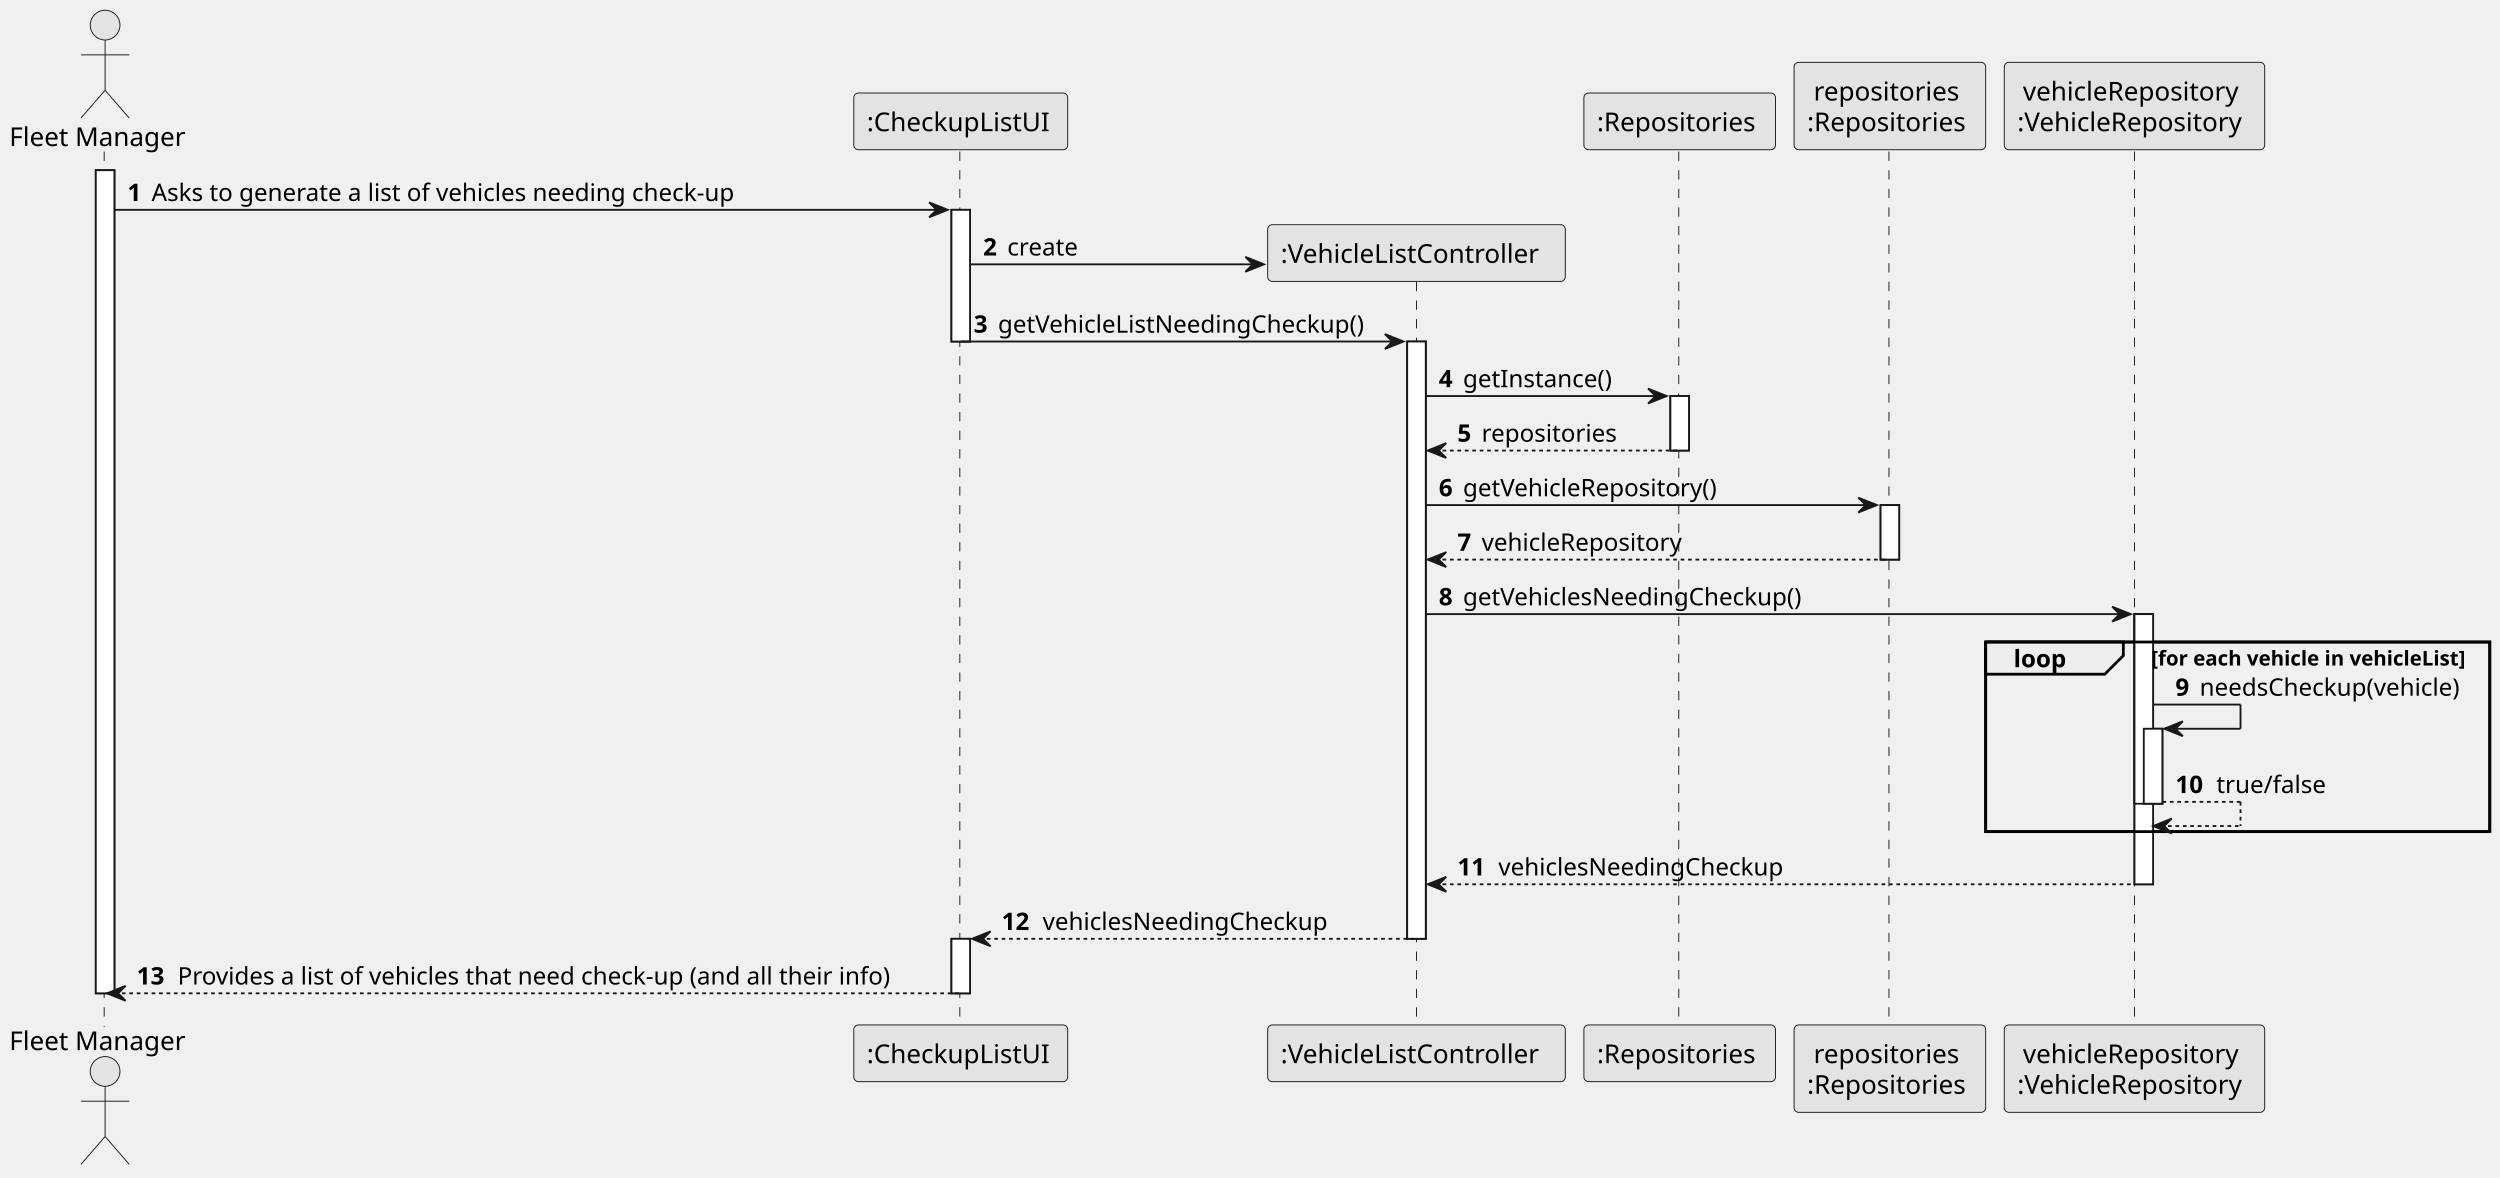
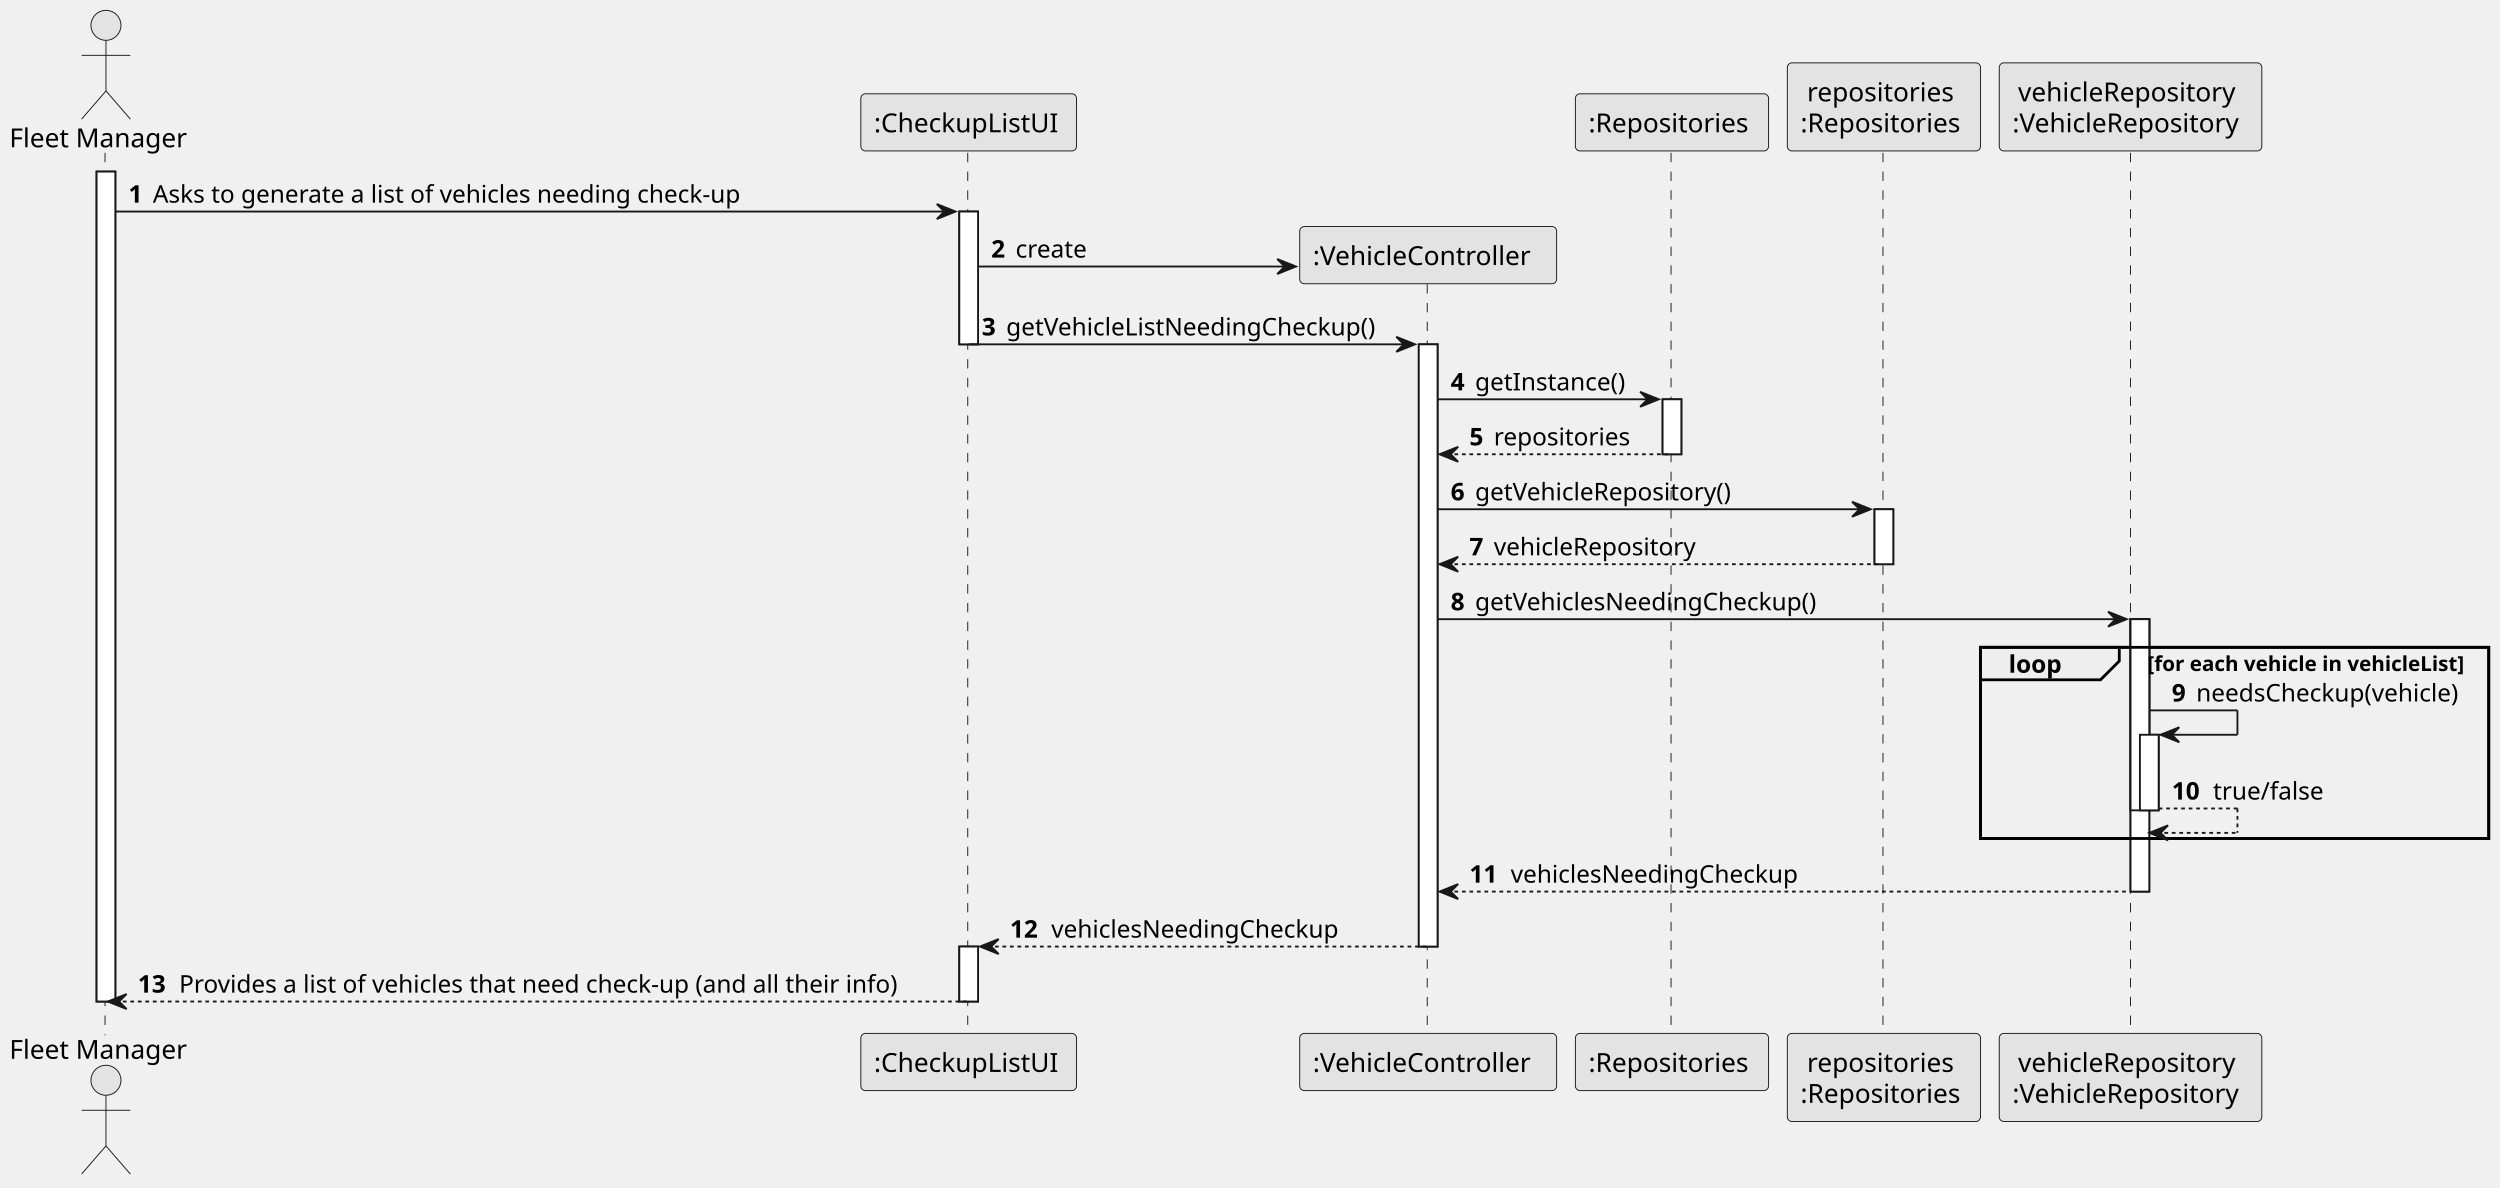
- <svg xmlns="http://www.w3.org/2000/svg" contentStyleType="text/css" height="633px" preserveAspectRatio="none" style="width:1344px;height:633px;background:#FFFFFF;" version="1.1" viewBox="0 0 1344 633" width="1344px" zoomAndPan="magnify">
+ <svg xmlns="http://www.w3.org/2000/svg" contentStyleType="text/css" height="633px" preserveAspectRatio="none" style="width:1333px;height:633px;background:#FFFFFF;" version="1.1" viewBox="0 0 1333 633" width="1333px" zoomAndPan="magnify">
  <defs />
  <g>
    <rect fill="#FFFFFF" height="442.525" style="stroke:#181818;stroke-width:1.0;" width="10" x="51.5" y="91.488" />
    <rect fill="#FFFFFF" height="70.799" style="stroke:#181818;stroke-width:1.0;" width="10" x="511.5" y="112.799" />
    <rect fill="#FFFFFF" height="29.311" style="stroke:#181818;stroke-width:1.0;" width="10" x="511.5" y="504.703" />
    <rect fill="#FFFFFF" height="321.106" style="stroke:#181818;stroke-width:1.0;" width="10" x="756.5" y="183.598" />
-     <rect fill="#FFFFFF" height="29.311" style="stroke:#181818;stroke-width:1.0;" width="10" x="898" y="212.908" />
-     <rect fill="#FFFFFF" height="29.311" style="stroke:#181818;stroke-width:1.0;" width="10" x="1011" y="271.529" />
-     <rect fill="#FFFFFF" height="145.242" style="stroke:#181818;stroke-width:1.0;" width="10" x="1147.5" y="330.15" />
-     <rect fill="#FFFFFF" height="101.932" style="stroke:#181818;stroke-width:1.0;" width="10" x="1147.5" y="330.15" />
-     <rect fill="#FFFFFF" height="40.31" style="stroke:#181818;stroke-width:1.0;" width="10" x="1152.5" y="391.772" />
-     <rect fill="none" height="101.932" style="stroke:#000000;stroke-width:1.5;" width="271" x="1067.5" y="345.15" />
+     <rect fill="#FFFFFF" height="29.311" style="stroke:#181818;stroke-width:1.0;" width="10" x="886.5" y="212.908" />
+     <rect fill="#FFFFFF" height="29.311" style="stroke:#181818;stroke-width:1.0;" width="10" x="999.5" y="271.529" />
+     <rect fill="#FFFFFF" height="145.242" style="stroke:#181818;stroke-width:1.0;" width="10" x="1136" y="330.15" />
+     <rect fill="#FFFFFF" height="101.932" style="stroke:#181818;stroke-width:1.0;" width="10" x="1136" y="330.15" />
+     <rect fill="#FFFFFF" height="40.31" style="stroke:#181818;stroke-width:1.0;" width="10" x="1141" y="391.772" />
+     <rect fill="none" height="101.932" style="stroke:#000000;stroke-width:1.5;" width="271" x="1056" y="345.15" />
    <line style="stroke:#181818;stroke-width:0.5;stroke-dasharray:5.0,5.0;" x1="56" x2="56" y1="81.488" y2="552.014" />
    <line style="stroke:#181818;stroke-width:0.5;stroke-dasharray:5.0,5.0;" x1="516" x2="516" y1="81.488" y2="552.014" />
-     <line style="stroke:#181818;stroke-width:0.5;stroke-dasharray:5.0,5.0;" x1="761.5" x2="761.5" y1="151.543" y2="552.014" />
-     <line style="stroke:#181818;stroke-width:0.5;stroke-dasharray:5.0,5.0;" x1="902.5" x2="902.5" y1="81.488" y2="552.014" />
-     <line style="stroke:#181818;stroke-width:0.5;stroke-dasharray:5.0,5.0;" x1="1015.5" x2="1015.5" y1="81.488" y2="552.014" />
-     <line style="stroke:#181818;stroke-width:0.5;stroke-dasharray:5.0,5.0;" x1="1147.5" x2="1147.5" y1="81.488" y2="552.014" />
+     <line style="stroke:#181818;stroke-width:0.5;stroke-dasharray:5.0,5.0;" x1="761" x2="761" y1="151.543" y2="552.014" />
+     <line style="stroke:#181818;stroke-width:0.5;stroke-dasharray:5.0,5.0;" x1="891" x2="891" y1="81.488" y2="552.014" />
+     <line style="stroke:#181818;stroke-width:0.5;stroke-dasharray:5.0,5.0;" x1="1004" x2="1004" y1="81.488" y2="552.014" />
+     <line style="stroke:#181818;stroke-width:0.5;stroke-dasharray:5.0,5.0;" x1="1136" x2="1136" y1="81.488" y2="552.014" />
    <text fill="#000000" font-family="sans-serif" font-size="14" lengthAdjust="spacing" textLength="97" x="5" y="78.535">Fleet Manager</text>
    <ellipse cx="56.5" cy="13.5" fill="#E3E3E3" rx="8" ry="8" style="stroke:#181818;stroke-width:0.5;" />
    <path d="M56.5,21.5 L56.5,48.5 M43.5,29.5 L69.5,29.5 M56.5,48.5 L43.5,63.5 M56.5,48.5 L69.5,63.5 " fill="none" style="stroke:#181818;stroke-width:0.5;" />
    <text fill="#000000" font-family="sans-serif" font-size="14" lengthAdjust="spacing" textLength="97" x="5" y="564.549">Fleet Manager</text>
    <ellipse cx="56.5" cy="576.002" fill="#E3E3E3" rx="8" ry="8" style="stroke:#181818;stroke-width:0.5;" />
    <path d="M56.5,584.002 L56.5,611.002 M43.5,592.002 L69.5,592.002 M56.5,611.002 L43.5,626.002 M56.5,611.002 L69.5,626.002 " fill="none" style="stroke:#181818;stroke-width:0.5;" />
    <rect fill="#E3E3E3" height="30.488" rx="2.5" ry="2.5" style="stroke:#181818;stroke-width:0.5;" width="115" x="459" y="50" />
    <text fill="#000000" font-family="sans-serif" font-size="14" lengthAdjust="spacing" textLength="101" x="466" y="70.535">:CheckupListUI</text>
    <rect fill="#E3E3E3" height="30.488" rx="2.5" ry="2.5" style="stroke:#181818;stroke-width:0.5;" width="115" x="459" y="551.014" />
    <text fill="#000000" font-family="sans-serif" font-size="14" lengthAdjust="spacing" textLength="101" x="466" y="571.549">:CheckupListUI</text>
-     <rect fill="#E3E3E3" height="30.488" rx="2.5" ry="2.5" style="stroke:#181818;stroke-width:0.5;" width="160" x="681.5" y="551.014" />
-     <text fill="#000000" font-family="sans-serif" font-size="14" lengthAdjust="spacing" textLength="146" x="688.5" y="571.549">:VehicleListController</text>
-     <rect fill="#E3E3E3" height="30.488" rx="2.5" ry="2.5" style="stroke:#181818;stroke-width:0.5;" width="103" x="851.5" y="50" />
-     <text fill="#000000" font-family="sans-serif" font-size="14" lengthAdjust="spacing" textLength="89" x="858.5" y="70.535">:Repositories</text>
-     <rect fill="#E3E3E3" height="30.488" rx="2.5" ry="2.5" style="stroke:#181818;stroke-width:0.5;" width="103" x="851.5" y="551.014" />
-     <text fill="#000000" font-family="sans-serif" font-size="14" lengthAdjust="spacing" textLength="89" x="858.5" y="571.549">:Repositories</text>
-     <rect fill="#E3E3E3" height="46.977" rx="2.5" ry="2.5" style="stroke:#181818;stroke-width:0.5;" width="103" x="964.5" y="33.512" />
-     <text fill="#000000" font-family="sans-serif" font-size="14" lengthAdjust="spacing" textLength="82" x="975" y="54.047">repositories</text>
-     <text fill="#000000" font-family="sans-serif" font-size="14" lengthAdjust="spacing" textLength="89" x="971.5" y="70.535">:Repositories</text>
-     <rect fill="#E3E3E3" height="46.977" rx="2.5" ry="2.5" style="stroke:#181818;stroke-width:0.5;" width="103" x="964.5" y="551.014" />
-     <text fill="#000000" font-family="sans-serif" font-size="14" lengthAdjust="spacing" textLength="82" x="975" y="571.549">repositories</text>
-     <text fill="#000000" font-family="sans-serif" font-size="14" lengthAdjust="spacing" textLength="89" x="971.5" y="588.037">:Repositories</text>
-     <rect fill="#E3E3E3" height="46.977" rx="2.5" ry="2.5" style="stroke:#181818;stroke-width:0.5;" width="140" x="1077.5" y="33.512" />
-     <text fill="#000000" font-family="sans-serif" font-size="14" lengthAdjust="spacing" textLength="120" x="1087.5" y="54.047">vehicleRepository</text>
-     <text fill="#000000" font-family="sans-serif" font-size="14" lengthAdjust="spacing" textLength="126" x="1084.5" y="70.535">:VehicleRepository</text>
-     <rect fill="#E3E3E3" height="46.977" rx="2.5" ry="2.5" style="stroke:#181818;stroke-width:0.5;" width="140" x="1077.5" y="551.014" />
-     <text fill="#000000" font-family="sans-serif" font-size="14" lengthAdjust="spacing" textLength="120" x="1087.5" y="571.549">vehicleRepository</text>
-     <text fill="#000000" font-family="sans-serif" font-size="14" lengthAdjust="spacing" textLength="126" x="1084.5" y="588.037">:VehicleRepository</text>
+     <rect fill="#E3E3E3" height="30.488" rx="2.5" ry="2.5" style="stroke:#181818;stroke-width:0.5;" width="137" x="693" y="551.014" />
+     <text fill="#000000" font-family="sans-serif" font-size="14" lengthAdjust="spacing" textLength="123" x="700" y="571.549">:VehicleController</text>
+     <rect fill="#E3E3E3" height="30.488" rx="2.5" ry="2.5" style="stroke:#181818;stroke-width:0.5;" width="103" x="840" y="50" />
+     <text fill="#000000" font-family="sans-serif" font-size="14" lengthAdjust="spacing" textLength="89" x="847" y="70.535">:Repositories</text>
+     <rect fill="#E3E3E3" height="30.488" rx="2.5" ry="2.5" style="stroke:#181818;stroke-width:0.5;" width="103" x="840" y="551.014" />
+     <text fill="#000000" font-family="sans-serif" font-size="14" lengthAdjust="spacing" textLength="89" x="847" y="571.549">:Repositories</text>
+     <rect fill="#E3E3E3" height="46.977" rx="2.5" ry="2.5" style="stroke:#181818;stroke-width:0.5;" width="103" x="953" y="33.512" />
+     <text fill="#000000" font-family="sans-serif" font-size="14" lengthAdjust="spacing" textLength="82" x="963.5" y="54.047">repositories</text>
+     <text fill="#000000" font-family="sans-serif" font-size="14" lengthAdjust="spacing" textLength="89" x="960" y="70.535">:Repositories</text>
+     <rect fill="#E3E3E3" height="46.977" rx="2.5" ry="2.5" style="stroke:#181818;stroke-width:0.5;" width="103" x="953" y="551.014" />
+     <text fill="#000000" font-family="sans-serif" font-size="14" lengthAdjust="spacing" textLength="82" x="963.5" y="571.549">repositories</text>
+     <text fill="#000000" font-family="sans-serif" font-size="14" lengthAdjust="spacing" textLength="89" x="960" y="588.037">:Repositories</text>
+     <rect fill="#E3E3E3" height="46.977" rx="2.5" ry="2.5" style="stroke:#181818;stroke-width:0.5;" width="140" x="1066" y="33.512" />
+     <text fill="#000000" font-family="sans-serif" font-size="14" lengthAdjust="spacing" textLength="120" x="1076" y="54.047">vehicleRepository</text>
+     <text fill="#000000" font-family="sans-serif" font-size="14" lengthAdjust="spacing" textLength="126" x="1073" y="70.535">:VehicleRepository</text>
+     <rect fill="#E3E3E3" height="46.977" rx="2.5" ry="2.5" style="stroke:#181818;stroke-width:0.5;" width="140" x="1066" y="551.014" />
+     <text fill="#000000" font-family="sans-serif" font-size="14" lengthAdjust="spacing" textLength="120" x="1076" y="571.549">vehicleRepository</text>
+     <text fill="#000000" font-family="sans-serif" font-size="14" lengthAdjust="spacing" textLength="126" x="1073" y="588.037">:VehicleRepository</text>
    <rect fill="#FFFFFF" height="442.525" style="stroke:#181818;stroke-width:1.0;" width="10" x="51.5" y="91.488" />
    <rect fill="#FFFFFF" height="70.799" style="stroke:#181818;stroke-width:1.0;" width="10" x="511.5" y="112.799" />
    <rect fill="#FFFFFF" height="29.311" style="stroke:#181818;stroke-width:1.0;" width="10" x="511.5" y="504.703" />
    <rect fill="#FFFFFF" height="321.106" style="stroke:#181818;stroke-width:1.0;" width="10" x="756.5" y="183.598" />
-     <rect fill="#FFFFFF" height="29.311" style="stroke:#181818;stroke-width:1.0;" width="10" x="898" y="212.908" />
-     <rect fill="#FFFFFF" height="29.311" style="stroke:#181818;stroke-width:1.0;" width="10" x="1011" y="271.529" />
-     <rect fill="#FFFFFF" height="145.242" style="stroke:#181818;stroke-width:1.0;" width="10" x="1147.5" y="330.15" />
-     <rect fill="#FFFFFF" height="101.932" style="stroke:#181818;stroke-width:1.0;" width="10" x="1147.5" y="330.15" />
-     <rect fill="#FFFFFF" height="40.31" style="stroke:#181818;stroke-width:1.0;" width="10" x="1152.5" y="391.772" />
+     <rect fill="#FFFFFF" height="29.311" style="stroke:#181818;stroke-width:1.0;" width="10" x="886.5" y="212.908" />
+     <rect fill="#FFFFFF" height="29.311" style="stroke:#181818;stroke-width:1.0;" width="10" x="999.5" y="271.529" />
+     <rect fill="#FFFFFF" height="145.242" style="stroke:#181818;stroke-width:1.0;" width="10" x="1136" y="330.15" />
+     <rect fill="#FFFFFF" height="101.932" style="stroke:#181818;stroke-width:1.0;" width="10" x="1136" y="330.15" />
+     <rect fill="#FFFFFF" height="40.31" style="stroke:#181818;stroke-width:1.0;" width="10" x="1141" y="391.772" />
    <polygon fill="#181818" points="499.5,108.799,509.5,112.799,499.5,116.799,503.5,112.799" style="stroke:#181818;stroke-width:1.0;" />
    <line style="stroke:#181818;stroke-width:1.0;" x1="61.5" x2="505.5" y1="112.799" y2="112.799" />
    <text fill="#000000" font-family="sans-serif" font-size="13" font-weight="bold" lengthAdjust="spacing" textLength="9" x="68.5" y="108.057">1</text>
    <text fill="#000000" font-family="sans-serif" font-size="13" lengthAdjust="spacing" textLength="332" x="81.5" y="108.057">Asks to generate a list of vehicles needing check-up</text>
-     <polygon fill="#181818" points="669.5,138.109,679.5,142.109,669.5,146.109,673.5,142.109" style="stroke:#181818;stroke-width:1.0;" />
-     <line style="stroke:#181818;stroke-width:1.0;" x1="521.5" x2="675.5" y1="142.109" y2="142.109" />
+     <polygon fill="#181818" points="681,138.109,691,142.109,681,146.109,685,142.109" style="stroke:#181818;stroke-width:1.0;" />
+     <line style="stroke:#181818;stroke-width:1.0;" x1="521.5" x2="687" y1="142.109" y2="142.109" />
    <text fill="#000000" font-family="sans-serif" font-size="13" font-weight="bold" lengthAdjust="spacing" textLength="9" x="528.5" y="137.367">2</text>
    <text fill="#000000" font-family="sans-serif" font-size="13" lengthAdjust="spacing" textLength="38" x="541.5" y="137.367">create</text>
-     <rect fill="#E3E3E3" height="30.488" rx="2.5" ry="2.5" style="stroke:#181818;stroke-width:0.5;" width="160" x="681.5" y="120.799" />
-     <text fill="#000000" font-family="sans-serif" font-size="14" lengthAdjust="spacing" textLength="146" x="688.5" y="141.334">:VehicleListController</text>
+     <rect fill="#E3E3E3" height="30.488" rx="2.5" ry="2.5" style="stroke:#181818;stroke-width:0.5;" width="137" x="693" y="120.799" />
+     <text fill="#000000" font-family="sans-serif" font-size="14" lengthAdjust="spacing" textLength="123" x="700" y="141.334">:VehicleController</text>
    <polygon fill="#181818" points="744.5,179.598,754.5,183.598,744.5,187.598,748.5,183.598" style="stroke:#181818;stroke-width:1.0;" />
    <line style="stroke:#181818;stroke-width:1.0;" x1="516.5" x2="750.5" y1="183.598" y2="183.598" />
    <text fill="#000000" font-family="sans-serif" font-size="13" font-weight="bold" lengthAdjust="spacing" textLength="9" x="523.5" y="178.856">3</text>
    <text fill="#000000" font-family="sans-serif" font-size="13" lengthAdjust="spacing" textLength="203" x="536.5" y="178.856">getVehicleListNeedingCheckup()</text>
-     <polygon fill="#181818" points="886,208.908,896,212.908,886,216.908,890,212.908" style="stroke:#181818;stroke-width:1.0;" />
-     <line style="stroke:#181818;stroke-width:1.0;" x1="766.5" x2="892" y1="212.908" y2="212.908" />
+     <polygon fill="#181818" points="874.5,208.908,884.5,212.908,874.5,216.908,878.5,212.908" style="stroke:#181818;stroke-width:1.0;" />
+     <line style="stroke:#181818;stroke-width:1.0;" x1="766.5" x2="880.5" y1="212.908" y2="212.908" />
    <text fill="#000000" font-family="sans-serif" font-size="13" font-weight="bold" lengthAdjust="spacing" textLength="9" x="773.5" y="208.166">4</text>
    <text fill="#000000" font-family="sans-serif" font-size="13" lengthAdjust="spacing" textLength="81" x="786.5" y="208.166">getInstance()</text>
    <polygon fill="#181818" points="777.5,238.219,767.5,242.219,777.5,246.219,773.5,242.219" style="stroke:#181818;stroke-width:1.0;" />
-     <line style="stroke:#181818;stroke-width:1.0;stroke-dasharray:2.0,2.0;" x1="771.5" x2="902" y1="242.219" y2="242.219" />
+     <line style="stroke:#181818;stroke-width:1.0;stroke-dasharray:2.0,2.0;" x1="771.5" x2="890.5" y1="242.219" y2="242.219" />
    <text fill="#000000" font-family="sans-serif" font-size="13" font-weight="bold" lengthAdjust="spacing" textLength="9" x="783.5" y="237.477">5</text>
    <text fill="#000000" font-family="sans-serif" font-size="13" lengthAdjust="spacing" textLength="75" x="796.5" y="237.477">repositories</text>
-     <polygon fill="#181818" points="999,267.529,1009,271.529,999,275.529,1003,271.529" style="stroke:#181818;stroke-width:1.0;" />
-     <line style="stroke:#181818;stroke-width:1.0;" x1="766.5" x2="1005" y1="271.529" y2="271.529" />
+     <polygon fill="#181818" points="987.5,267.529,997.5,271.529,987.5,275.529,991.5,271.529" style="stroke:#181818;stroke-width:1.0;" />
+     <line style="stroke:#181818;stroke-width:1.0;" x1="766.5" x2="993.5" y1="271.529" y2="271.529" />
    <text fill="#000000" font-family="sans-serif" font-size="13" font-weight="bold" lengthAdjust="spacing" textLength="9" x="773.5" y="266.787">6</text>
    <text fill="#000000" font-family="sans-serif" font-size="13" lengthAdjust="spacing" textLength="140" x="786.5" y="266.787">getVehicleRepository()</text>
    <polygon fill="#181818" points="777.5,296.84,767.5,300.84,777.5,304.84,773.5,300.84" style="stroke:#181818;stroke-width:1.0;" />
-     <line style="stroke:#181818;stroke-width:1.0;stroke-dasharray:2.0,2.0;" x1="771.5" x2="1015" y1="300.84" y2="300.84" />
+     <line style="stroke:#181818;stroke-width:1.0;stroke-dasharray:2.0,2.0;" x1="771.5" x2="1003.5" y1="300.84" y2="300.84" />
    <text fill="#000000" font-family="sans-serif" font-size="13" font-weight="bold" lengthAdjust="spacing" textLength="9" x="783.5" y="296.098">7</text>
    <text fill="#000000" font-family="sans-serif" font-size="13" lengthAdjust="spacing" textLength="111" x="796.5" y="296.098">vehicleRepository</text>
-     <polygon fill="#181818" points="1135.5,326.15,1145.5,330.15,1135.5,334.15,1139.5,330.15" style="stroke:#181818;stroke-width:1.0;" />
-     <line style="stroke:#181818;stroke-width:1.0;" x1="766.5" x2="1141.5" y1="330.15" y2="330.15" />
+     <polygon fill="#181818" points="1124,326.15,1134,330.15,1124,334.15,1128,330.15" style="stroke:#181818;stroke-width:1.0;" />
+     <line style="stroke:#181818;stroke-width:1.0;" x1="766.5" x2="1130" y1="330.15" y2="330.15" />
    <text fill="#000000" font-family="sans-serif" font-size="13" font-weight="bold" lengthAdjust="spacing" textLength="9" x="773.5" y="325.408">8</text>
    <text fill="#000000" font-family="sans-serif" font-size="13" lengthAdjust="spacing" textLength="187" x="786.5" y="325.408">getVehiclesNeedingCheckup()</text>
-     <path d="M1067.5,345.15 L1141.5,345.15 L1141.5,352.461 L1131.5,362.461 L1067.5,362.461 L1067.5,345.15 " fill="#EEEEEE" style="stroke:#000000;stroke-width:1.5;" />
-     <rect fill="none" height="101.932" style="stroke:#000000;stroke-width:1.5;" width="271" x="1067.5" y="345.15" />
-     <text fill="#000000" font-family="sans-serif" font-size="13" font-weight="bold" lengthAdjust="spacing" textLength="29" x="1082.5" y="358.719">loop</text>
-     <text fill="#000000" font-family="sans-serif" font-size="11" font-weight="bold" lengthAdjust="spacing" textLength="177" x="1156.5" y="357.785">[for each vehicle in vehicleList]</text>
-     <line style="stroke:#181818;stroke-width:1.0;" x1="1157.5" x2="1204.5" y1="378.772" y2="378.772" />
-     <line style="stroke:#181818;stroke-width:1.0;" x1="1204.5" x2="1204.5" y1="378.772" y2="391.772" />
-     <line style="stroke:#181818;stroke-width:1.0;" x1="1163.5" x2="1204.5" y1="391.772" y2="391.772" />
-     <polygon fill="#181818" points="1173.5,387.772,1163.5,391.772,1173.5,395.772,1169.5,391.772" style="stroke:#181818;stroke-width:1.0;" />
-     <text fill="#000000" font-family="sans-serif" font-size="13" font-weight="bold" lengthAdjust="spacing" textLength="9" x="1169.5" y="374.029">9</text>
-     <text fill="#000000" font-family="sans-serif" font-size="13" lengthAdjust="spacing" textLength="144" x="1182.5" y="374.029">needsCheckup(vehicle)</text>
-     <line style="stroke:#181818;stroke-width:1.0;stroke-dasharray:2.0,2.0;" x1="1162.5" x2="1204.5" y1="431.082" y2="431.082" />
-     <line style="stroke:#181818;stroke-width:1.0;stroke-dasharray:2.0,2.0;" x1="1204.5" x2="1204.5" y1="431.082" y2="444.082" />
-     <line style="stroke:#181818;stroke-width:1.0;stroke-dasharray:2.0,2.0;" x1="1157.5" x2="1204.5" y1="444.082" y2="444.082" />
-     <polygon fill="#181818" points="1167.5,440.082,1157.5,444.082,1167.5,448.082,1163.5,444.082" style="stroke:#181818;stroke-width:1.0;" />
-     <text fill="#000000" font-family="sans-serif" font-size="13" font-weight="bold" lengthAdjust="spacing" textLength="18" x="1169.5" y="426.34">10</text>
-     <text fill="#000000" font-family="sans-serif" font-size="13" lengthAdjust="spacing" textLength="62" x="1191.5" y="426.34">true/false</text>
+     <path d="M1056,345.15 L1130,345.15 L1130,352.461 L1120,362.461 L1056,362.461 L1056,345.15 " fill="#EEEEEE" style="stroke:#000000;stroke-width:1.5;" />
+     <rect fill="none" height="101.932" style="stroke:#000000;stroke-width:1.5;" width="271" x="1056" y="345.15" />
+     <text fill="#000000" font-family="sans-serif" font-size="13" font-weight="bold" lengthAdjust="spacing" textLength="29" x="1071" y="358.719">loop</text>
+     <text fill="#000000" font-family="sans-serif" font-size="11" font-weight="bold" lengthAdjust="spacing" textLength="177" x="1145" y="357.785">[for each vehicle in vehicleList]</text>
+     <line style="stroke:#181818;stroke-width:1.0;" x1="1146" x2="1193" y1="378.772" y2="378.772" />
+     <line style="stroke:#181818;stroke-width:1.0;" x1="1193" x2="1193" y1="378.772" y2="391.772" />
+     <line style="stroke:#181818;stroke-width:1.0;" x1="1152" x2="1193" y1="391.772" y2="391.772" />
+     <polygon fill="#181818" points="1162,387.772,1152,391.772,1162,395.772,1158,391.772" style="stroke:#181818;stroke-width:1.0;" />
+     <text fill="#000000" font-family="sans-serif" font-size="13" font-weight="bold" lengthAdjust="spacing" textLength="9" x="1158" y="374.029">9</text>
+     <text fill="#000000" font-family="sans-serif" font-size="13" lengthAdjust="spacing" textLength="144" x="1171" y="374.029">needsCheckup(vehicle)</text>
+     <line style="stroke:#181818;stroke-width:1.0;stroke-dasharray:2.0,2.0;" x1="1151" x2="1193" y1="431.082" y2="431.082" />
+     <line style="stroke:#181818;stroke-width:1.0;stroke-dasharray:2.0,2.0;" x1="1193" x2="1193" y1="431.082" y2="444.082" />
+     <line style="stroke:#181818;stroke-width:1.0;stroke-dasharray:2.0,2.0;" x1="1146" x2="1193" y1="444.082" y2="444.082" />
+     <polygon fill="#181818" points="1156,440.082,1146,444.082,1156,448.082,1152,444.082" style="stroke:#181818;stroke-width:1.0;" />
+     <text fill="#000000" font-family="sans-serif" font-size="13" font-weight="bold" lengthAdjust="spacing" textLength="18" x="1158" y="426.34">10</text>
+     <text fill="#000000" font-family="sans-serif" font-size="13" lengthAdjust="spacing" textLength="62" x="1180" y="426.34">true/false</text>
    <polygon fill="#181818" points="777.5,471.393,767.5,475.393,777.5,479.393,773.5,475.393" style="stroke:#181818;stroke-width:1.0;" />
-     <line style="stroke:#181818;stroke-width:1.0;stroke-dasharray:2.0,2.0;" x1="771.5" x2="1146.5" y1="475.393" y2="475.393" />
+     <line style="stroke:#181818;stroke-width:1.0;stroke-dasharray:2.0,2.0;" x1="771.5" x2="1135" y1="475.393" y2="475.393" />
    <text fill="#000000" font-family="sans-serif" font-size="13" font-weight="bold" lengthAdjust="spacing" textLength="18" x="783.5" y="470.65">11</text>
    <text fill="#000000" font-family="sans-serif" font-size="13" lengthAdjust="spacing" textLength="158" x="805.5" y="470.65">vehiclesNeedingCheckup</text>
    <polygon fill="#181818" points="532.5,500.703,522.5,504.703,532.5,508.703,528.5,504.703" style="stroke:#181818;stroke-width:1.0;" />
    <line style="stroke:#181818;stroke-width:1.0;stroke-dasharray:2.0,2.0;" x1="526.5" x2="760.5" y1="504.703" y2="504.703" />
    <text fill="#000000" font-family="sans-serif" font-size="13" font-weight="bold" lengthAdjust="spacing" textLength="18" x="538.5" y="499.961">12</text>
    <text fill="#000000" font-family="sans-serif" font-size="13" lengthAdjust="spacing" textLength="158" x="560.5" y="499.961">vehiclesNeedingCheckup</text>
    <polygon fill="#181818" points="67.5,530.014,57.5,534.014,67.5,538.014,63.5,534.014" style="stroke:#181818;stroke-width:1.0;" />
    <line style="stroke:#181818;stroke-width:1.0;stroke-dasharray:2.0,2.0;" x1="61.5" x2="515.5" y1="534.014" y2="534.014" />
    <text fill="#000000" font-family="sans-serif" font-size="13" font-weight="bold" lengthAdjust="spacing" textLength="18" x="73.5" y="529.271">13</text>
    <text fill="#000000" font-family="sans-serif" font-size="13" lengthAdjust="spacing" textLength="404" x="95.5" y="529.271">Provides a list of vehicles that need check-up (and all their info)</text>
  </g>
</svg>
